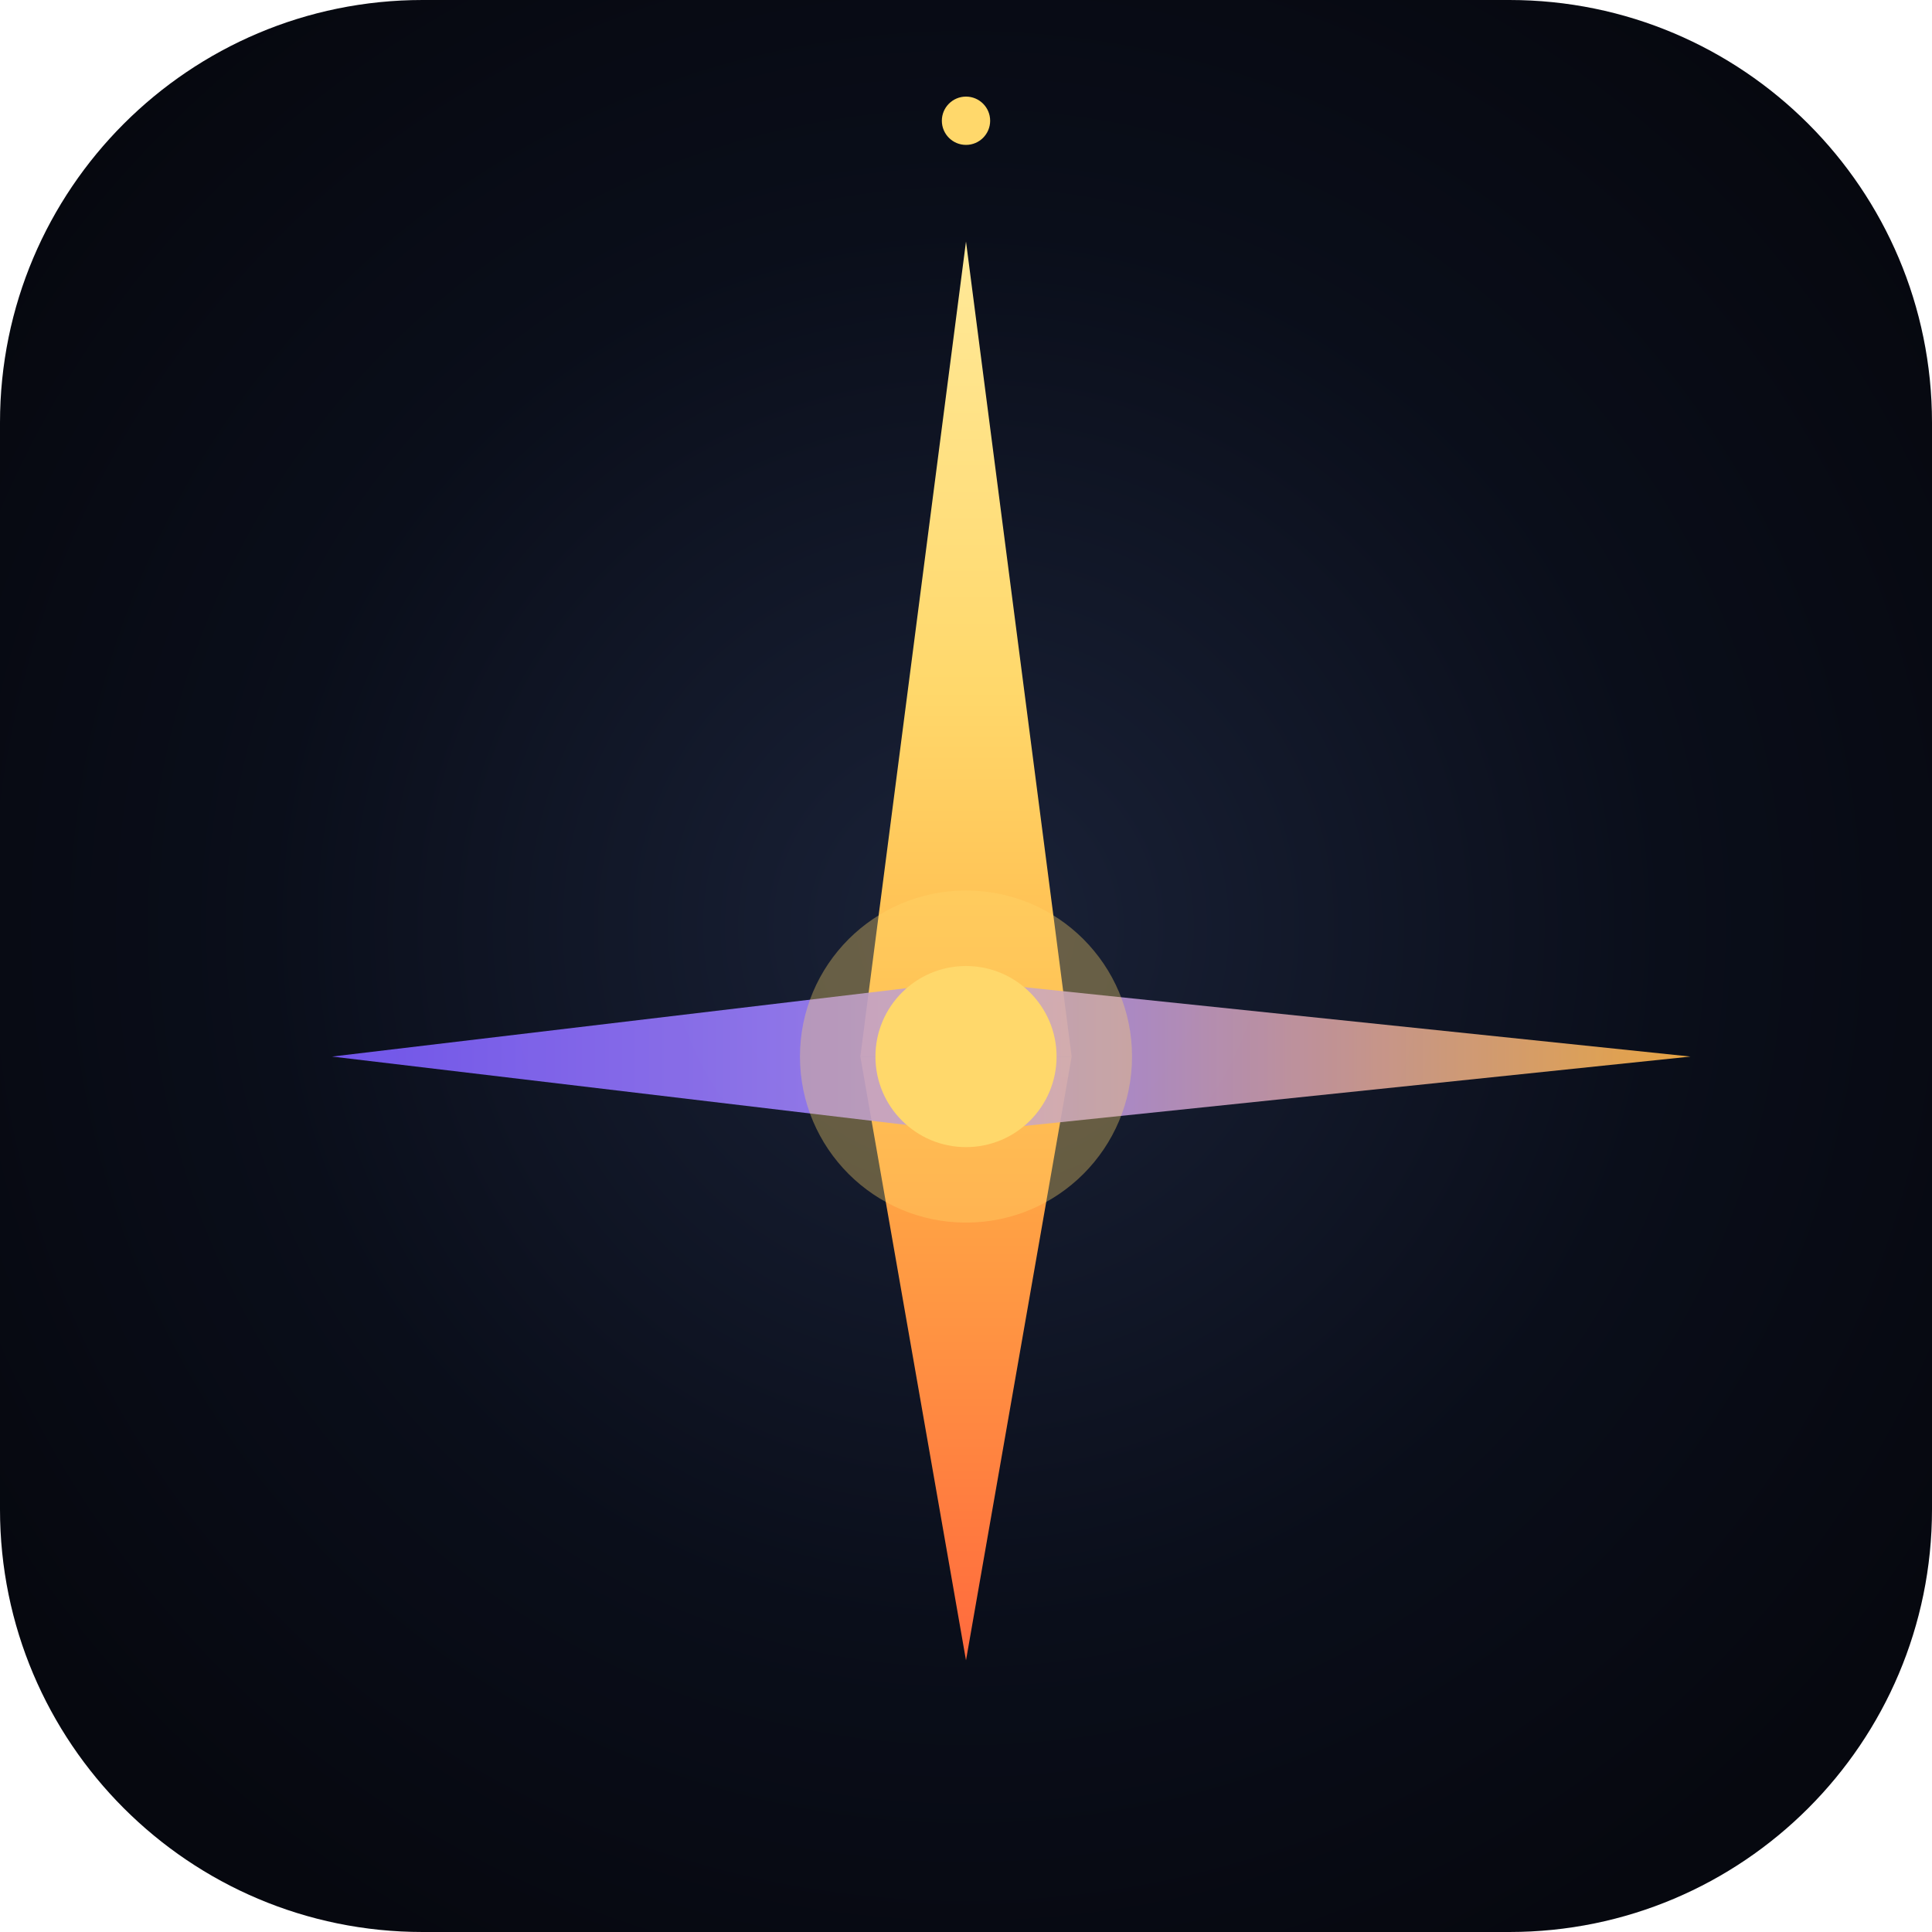
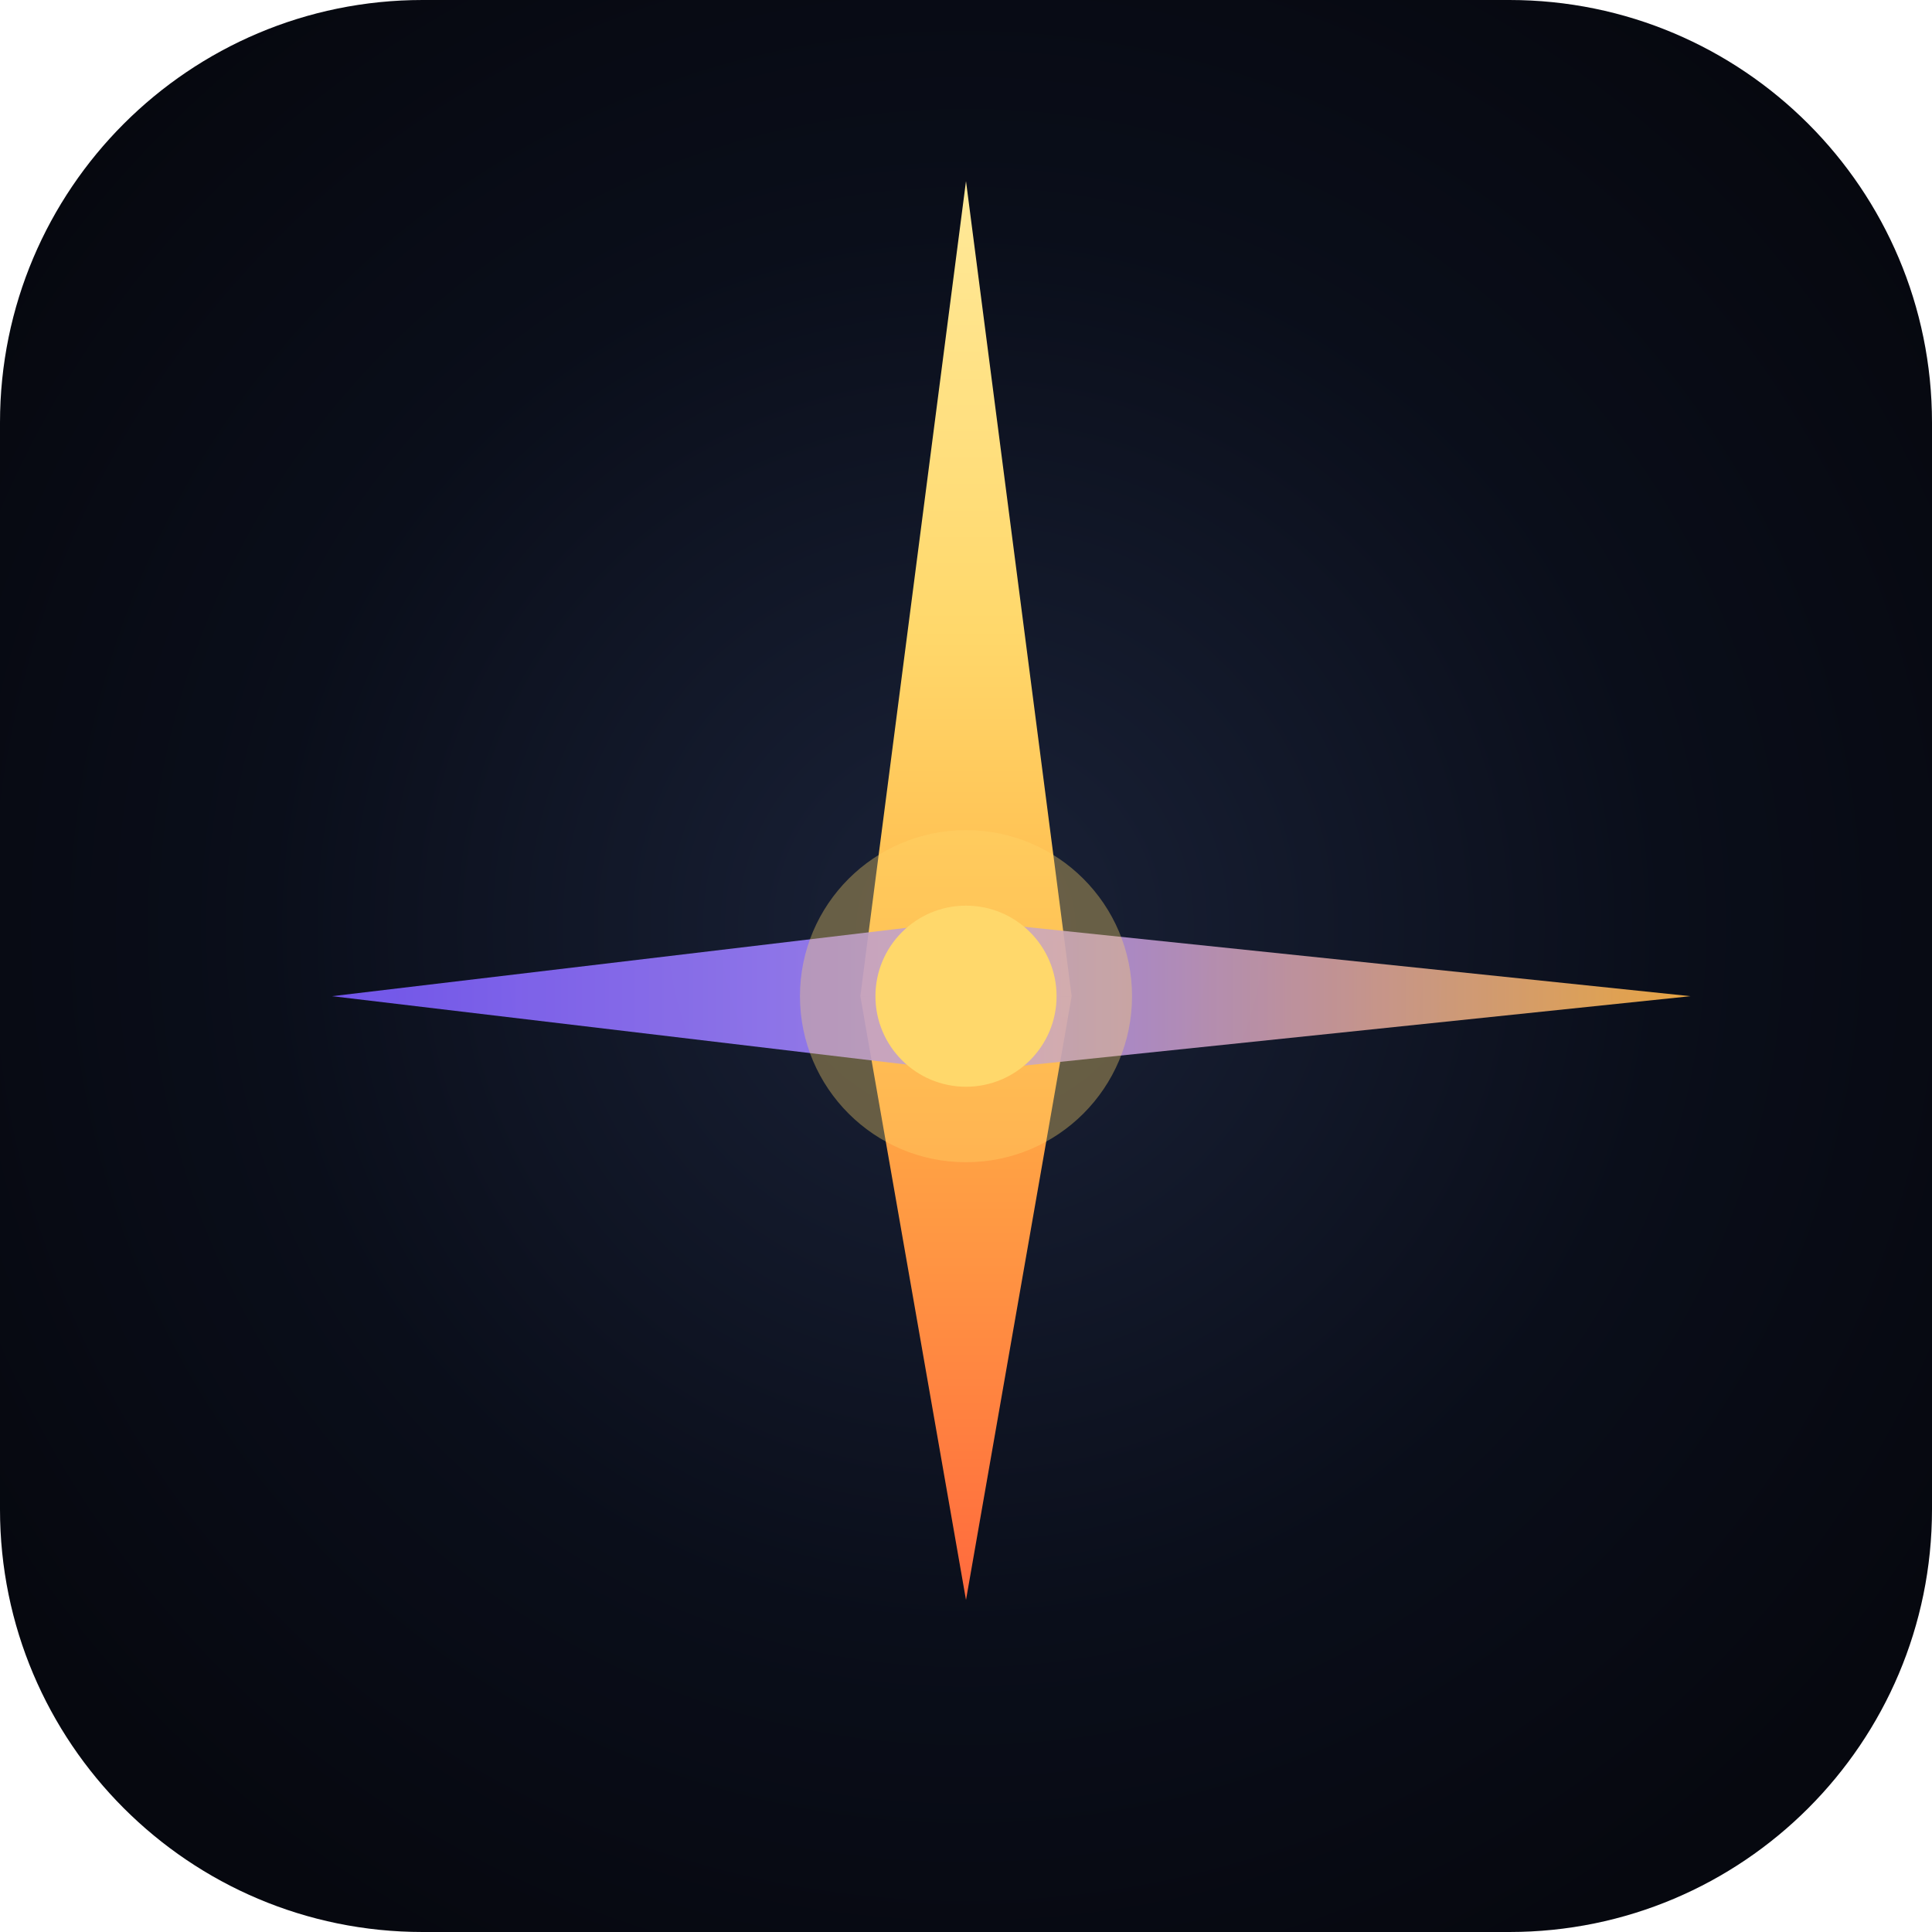
<svg xmlns="http://www.w3.org/2000/svg" viewBox="0 0 64 64">
  <defs>
    <radialGradient id="bg" cx="50%" cy="48%" r="60%">
      <stop offset="0%" stop-color="#1a2238" />
      <stop offset="60%" stop-color="#0a0e1a" />
      <stop offset="100%" stop-color="#06080f" />
    </radialGradient>
    <linearGradient id="svA-up" x1="50%" y1="0%" x2="50%" y2="100%">
      <stop offset="0%" stop-color="#ffe999" />
      <stop offset="55%" stop-color="#ffd86b" />
      <stop offset="100%" stop-color="#ffb547" />
    </linearGradient>
    <linearGradient id="svA-dn" x1="50%" y1="0%" x2="50%" y2="100%">
      <stop offset="0%" stop-color="#ffb547" />
      <stop offset="100%" stop-color="#ff6a3d" />
    </linearGradient>
    <linearGradient id="shA-l" x1="0%" y1="50%" x2="100%" y2="50%">
      <stop offset="0%" stop-color="#7c5cff" />
      <stop offset="100%" stop-color="#a78bfa" />
    </linearGradient>
    <linearGradient id="shA-r" x1="0%" y1="50%" x2="100%" y2="50%">
      <stop offset="0%" stop-color="#a78bfa" />
      <stop offset="100%" stop-color="#ffb547" />
    </linearGradient>
  </defs>
  <rect width="64" height="64" rx="14" fill="url(#bg)" />
-   <polygon points="32,8 35.5,35 28.5,35" fill="url(#svA-up)" />
-   <polygon points="32,55 35.5,35 28.5,35" fill="url(#svA-dn)" />
-   <polygon points="11,35 32,32.5 32,37.5" fill="url(#shA-l)" opacity="0.9" />
-   <polygon points="56,35 32,32.5 32,37.5" fill="url(#shA-r)" opacity="0.9" />
-   <circle cx="32" cy="35" r="3" fill="#ffd86b" />
-   <circle cx="32" cy="35" r="5.5" fill="#ffd86b" opacity="0.35" />
-   <circle cx="32" cy="4" r="0.8" fill="#ffd86b">
-     <animate attributeName="opacity" values="0.5;1;0.5" dur="2.6s" repeatCount="indefinite" />
-   </circle>
+   <polygon points="32,6 35.5,33 28.5,33" fill="url(#svA-up)" />
+   <polygon points="32,53 35.5,33 28.5,33" fill="url(#svA-dn)" />
+   <polygon points="11,33 32,30.5 32,35.5" fill="url(#shA-l)" opacity="0.9" />
+   <polygon points="56,33 32,30.5 32,35.5" fill="url(#shA-r)" opacity="0.9" />
+   <circle cx="32" cy="33" r="3" fill="#ffd86b" />
+   <circle cx="32" cy="33" r="5.5" fill="#ffd86b" opacity="0.35" />
</svg>
